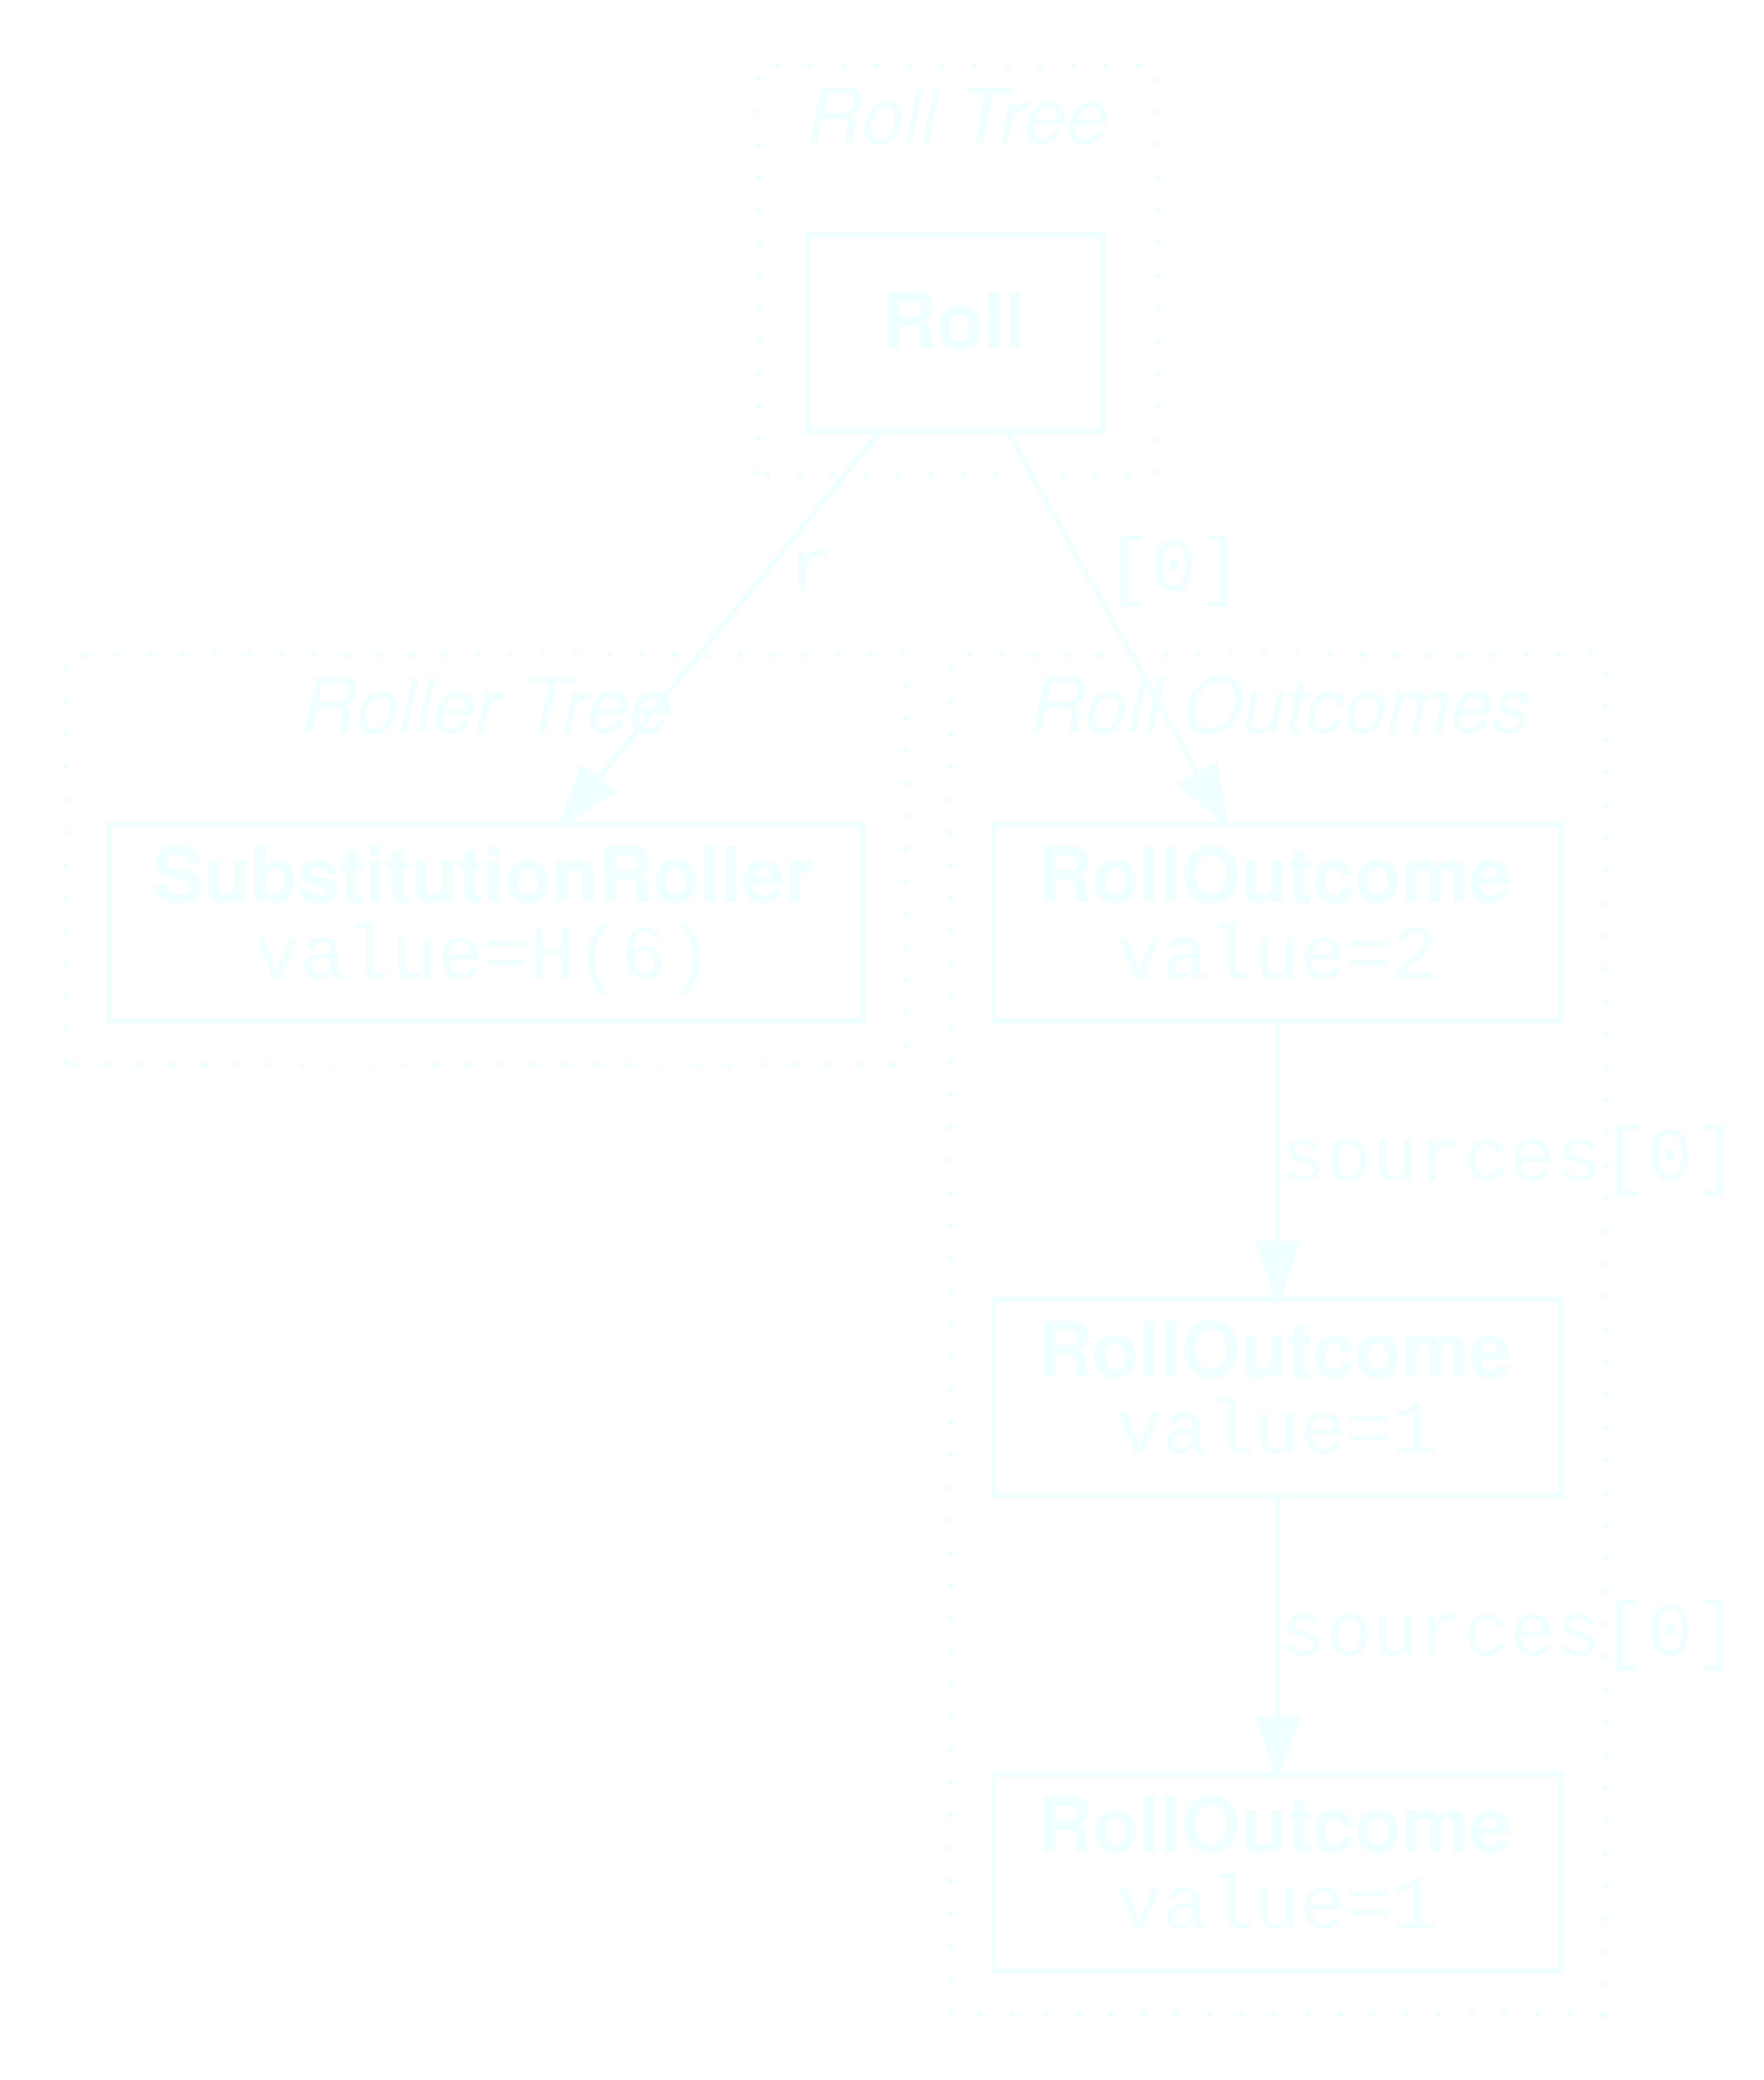
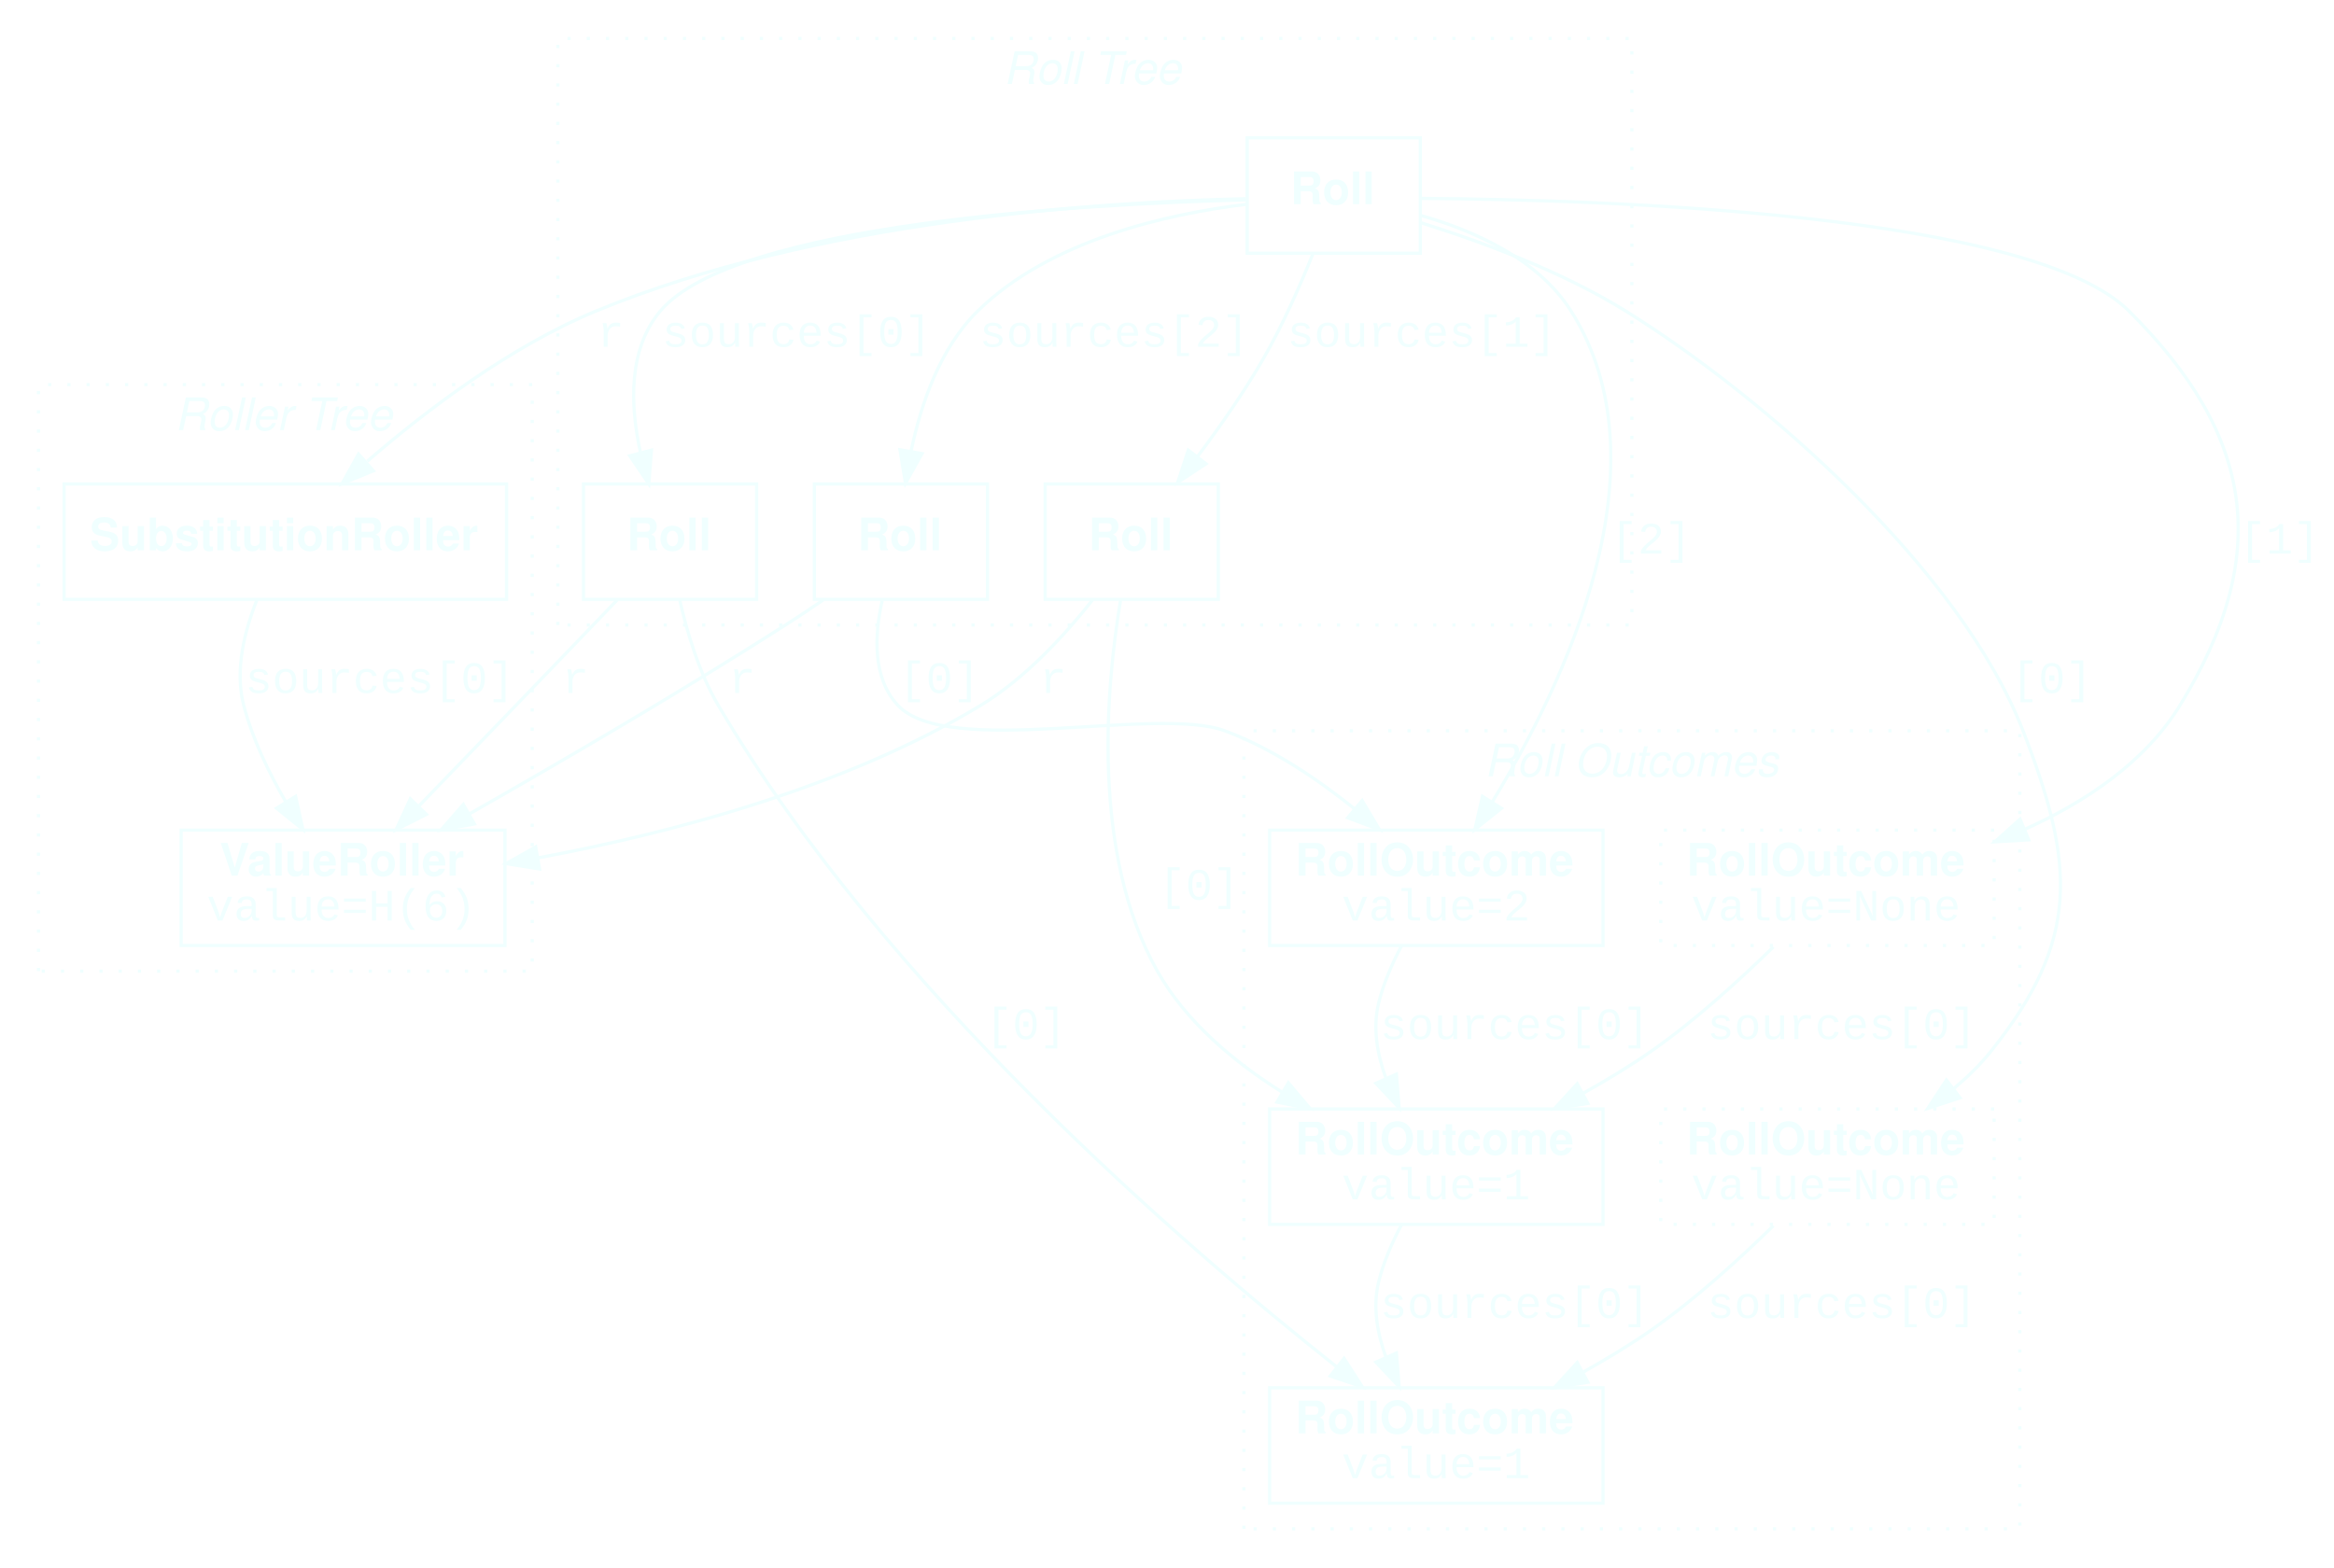
- <svg xmlns="http://www.w3.org/2000/svg" width="323pt" height="381pt" viewBox="0.00 0.00 323.00 381.00">
-   <g id="graph0" class="graph" transform="scale(1 1) rotate(0) translate(4 377)">
+ <svg xmlns="http://www.w3.org/2000/svg" width="728pt" height="489pt" viewBox="0.00 0.00 728.00 489.00">
+   <g id="graph0" class="graph" transform="scale(1 1) rotate(0) translate(4 485)">
+     <g id="clust1" class="cluster">
+       <polygon fill="transparent" stroke="Azure" stroke-dasharray="1,5" points="170,-290 170,-473 505,-473 505,-290 170,-290" />
+       <text text-anchor="start" x="309" y="-458.8" font-family="Helvetica,sans-Serif" font-style="italic" font-size="14.00" fill="Azure">Roll Tree</text>
+     </g>
    <g id="clust2" class="cluster">
-       <polygon fill="transparent" stroke="Azure" stroke-dasharray="1,5" points="8,-182 8,-257 162,-257 162,-182 8,-182" />
-       <text text-anchor="start" x="50.5" y="-242.8" font-family="Helvetica,sans-Serif" font-style="italic" font-size="14.00" fill="Azure">Roller Tree</text>
+       <polygon fill="transparent" stroke="Azure" stroke-dasharray="1,5" points="8,-182 8,-365 162,-365 162,-182 8,-182" />
+       <text text-anchor="start" x="50.5" y="-350.8" font-family="Helvetica,sans-Serif" font-style="italic" font-size="14.00" fill="Azure">Roller Tree</text>
    </g>
    <g id="clust3" class="cluster">
-       <polygon fill="transparent" stroke="Azure" stroke-dasharray="1,5" points="170,-8 170,-257 290,-257 290,-8 170,-8" />
-       <text text-anchor="start" x="184" y="-242.8" font-family="Helvetica,sans-Serif" font-style="italic" font-size="14.00" fill="Azure">Roll Outcomes</text>
-     </g>
-     <g id="clust1" class="cluster">
-       <polygon fill="transparent" stroke="Azure" stroke-dasharray="1,5" points="135,-290 135,-365 208,-365 208,-290 135,-290" />
-       <text text-anchor="start" x="143" y="-350.8" font-family="Helvetica,sans-Serif" font-style="italic" font-size="14.00" fill="Azure">Roll Tree</text>
+       <polygon fill="transparent" stroke="Azure" stroke-dasharray="1,5" points="384,-8 384,-257 626,-257 626,-8 384,-8" />
+       <text text-anchor="start" x="459" y="-242.8" font-family="Helvetica,sans-Serif" font-style="italic" font-size="14.00" fill="Azure">Roll Outcomes</text>
    </g>
    <g id="node1" class="node">
-       <polygon fill="none" stroke="Azure" points="198,-334 144,-334 144,-298 198,-298 198,-334" />
-       <text text-anchor="start" x="157.5" y="-313.3" font-family="Helvetica,sans-Serif" font-weight="bold" font-size="14.00" fill="Azure">Roll</text>
+       <polygon fill="none" stroke="Azure" points="439,-442 385,-442 385,-406 439,-406 439,-442" />
+       <text text-anchor="start" x="398.5" y="-421.3" font-family="Helvetica,sans-Serif" font-weight="bold" font-size="14.00" fill="Azure">Roll</text>
    </g>
    <g id="node2" class="node">
-       <polygon fill="none" stroke="Azure" points="154,-226 16,-226 16,-190 154,-190 154,-226" />
-       <text text-anchor="start" x="24" y="-211.8" font-family="Helvetica,sans-Serif" font-weight="bold" font-size="14.00" fill="Azure">SubstitutionRoller</text>
-       <text text-anchor="start" x="42.5" y="-197.8" font-family="Courier New" font-size="14.00" fill="Azure">value=H(6)</text>
+       <polygon fill="none" stroke="Azure" points="154,-334 16,-334 16,-298 154,-298 154,-334" />
+       <text text-anchor="start" x="24" y="-313.3" font-family="Helvetica,sans-Serif" font-weight="bold" font-size="14.00" fill="Azure">SubstitutionRoller</text>
    </g>
    <g id="edge1" class="edge">
-       <path fill="none" stroke="Azure" d="M157.18,-297.97C143.22,-280.76 121.49,-253.98 105.52,-234.29" />
-       <polygon fill="Azure" stroke="Azure" points="108.09,-231.9 99.07,-226.34 102.65,-236.31 108.09,-231.9" />
-       <text text-anchor="middle" x="144.5" y="-268.8" font-family="Courier New" font-size="14.00" fill="Azure">r</text>
+       <path fill="none" stroke="Azure" d="M384.68,-423C340.43,-422.09 251.07,-416.51 182,-388 155.23,-376.95 128.99,-357.02 110.56,-341.09" />
+       <polygon fill="Azure" stroke="Azure" points="112.47,-338.11 102.67,-334.09 107.83,-343.34 112.47,-338.11" />
+       <text text-anchor="middle" x="186.5" y="-376.8" font-family="Courier New" font-size="14.00" fill="Azure">r</text>
    </g>
    <g id="node3" class="node">
-       <polygon fill="none" stroke="Azure" points="282,-226 178,-226 178,-190 282,-190 282,-226" />
-       <text text-anchor="start" x="186" y="-211.8" font-family="Helvetica,sans-Serif" font-weight="bold" font-size="14.00" fill="Azure">RollOutcome</text>
-       <text text-anchor="start" x="200.5" y="-197.8" font-family="Courier New" font-size="14.00" fill="Azure">value=2</text>
+       <polygon fill="none" stroke="Azure" stroke-dasharray="1,5" points="618,-139 514,-139 514,-103 618,-103 618,-139" />
+       <text text-anchor="start" x="522" y="-124.8" font-family="Helvetica,sans-Serif" font-weight="bold" font-size="14.00" fill="Azure">RollOutcome</text>
+       <text text-anchor="start" x="523.5" y="-110.8" font-family="Courier New" font-size="14.00" fill="Azure">value=None</text>
    </g>
    <g id="edge2" class="edge">
-       <path fill="none" stroke="Azure" d="M180.48,-297.97C189.93,-280.99 204.56,-254.7 215.48,-235.09" />
-       <polygon fill="Azure" stroke="Azure" points="218.54,-236.78 220.35,-226.34 212.43,-233.38 218.54,-236.78" />
-       <text text-anchor="middle" x="211" y="-268.8" font-family="Courier New" font-size="14.00" fill="Azure">[0]</text>
+       <path fill="none" stroke="Azure" d="M439.12,-415.53C457.9,-409.66 483.01,-400.41 503,-388 546.76,-360.84 607.5,-307.13 627,-257 643.19,-215.37 644.91,-191.87 617,-157 613.69,-152.86 609.76,-149.02 605.57,-145.51" />
+       <polygon fill="Azure" stroke="Azure" points="607.36,-142.48 597.29,-139.18 603.11,-148.04 607.36,-142.48" />
+       <text text-anchor="middle" x="636" y="-268.8" font-family="Courier New" font-size="14.00" fill="Azure">[0]</text>
    </g>
    <g id="node4" class="node">
-       <polygon fill="none" stroke="Azure" points="282,-139 178,-139 178,-103 282,-103 282,-139" />
-       <text text-anchor="start" x="186" y="-124.8" font-family="Helvetica,sans-Serif" font-weight="bold" font-size="14.00" fill="Azure">RollOutcome</text>
-       <text text-anchor="start" x="200.5" y="-110.8" font-family="Courier New" font-size="14.00" fill="Azure">value=1</text>
+       <polygon fill="none" stroke="Azure" stroke-dasharray="1,5" points="618,-226 514,-226 514,-190 618,-190 618,-226" />
+       <text text-anchor="start" x="522" y="-211.8" font-family="Helvetica,sans-Serif" font-weight="bold" font-size="14.00" fill="Azure">RollOutcome</text>
+       <text text-anchor="start" x="523.5" y="-197.8" font-family="Courier New" font-size="14.00" fill="Azure">value=None</text>
    </g>
    <g id="edge3" class="edge">
-       <path fill="none" stroke="Azure" d="M230,-189.8C230,-178.16 230,-162.55 230,-149.24" />
-       <polygon fill="Azure" stroke="Azure" points="233.5,-149.18 230,-139.18 226.5,-149.18 233.5,-149.18" />
-       <text text-anchor="middle" x="272.5" y="-160.8" font-family="Courier New" font-size="14.00" fill="Azure">sources[0]</text>
+       <path fill="none" stroke="Azure" d="M439.28,-423.1C497.14,-422.7 629.38,-418.41 660,-388 699.11,-349.15 704.81,-312 676,-265 665.03,-247.1 646.34,-234.7 627.46,-226.21" />
+       <polygon fill="Azure" stroke="Azure" points="628.78,-222.97 618.2,-222.35 626.08,-229.43 628.78,-222.97" />
+       <text text-anchor="middle" x="707" y="-312.3" font-family="Courier New" font-size="14.00" fill="Azure">[1]</text>
    </g>
    <g id="node5" class="node">
-       <polygon fill="none" stroke="Azure" points="282,-52 178,-52 178,-16 282,-16 282,-52" />
-       <text text-anchor="start" x="186" y="-37.8" font-family="Helvetica,sans-Serif" font-weight="bold" font-size="14.00" fill="Azure">RollOutcome</text>
-       <text text-anchor="start" x="200.5" y="-23.8" font-family="Courier New" font-size="14.00" fill="Azure">value=1</text>
+       <polygon fill="none" stroke="Azure" points="496,-226 392,-226 392,-190 496,-190 496,-226" />
+       <text text-anchor="start" x="400" y="-211.8" font-family="Helvetica,sans-Serif" font-weight="bold" font-size="14.00" fill="Azure">RollOutcome</text>
+       <text text-anchor="start" x="414.5" y="-197.8" font-family="Courier New" font-size="14.00" fill="Azure">value=2</text>
    </g>
    <g id="edge4" class="edge">
-       <path fill="none" stroke="Azure" d="M230,-102.8C230,-91.16 230,-75.55 230,-62.24" />
-       <polygon fill="Azure" stroke="Azure" points="233.5,-62.18 230,-52.18 226.5,-62.18 233.5,-62.18" />
-       <text text-anchor="middle" x="272.5" y="-73.8" font-family="Courier New" font-size="14.00" fill="Azure">sources[0]</text>
+       <path fill="none" stroke="Azure" d="M439.09,-417.8C455.72,-413.06 475.74,-404.21 486,-388 516.54,-339.77 483.91,-271.57 461.47,-234.83" />
+       <polygon fill="Azure" stroke="Azure" points="464.32,-232.8 456.03,-226.21 458.4,-236.53 464.32,-232.8" />
+       <text text-anchor="middle" x="511" y="-312.3" font-family="Courier New" font-size="14.00" fill="Azure">[2]</text>
+     </g>
+     <g id="node6" class="node">
+       <polygon fill="none" stroke="Azure" points="232,-334 178,-334 178,-298 232,-298 232,-334" />
+       <text text-anchor="start" x="191.5" y="-313.3" font-family="Helvetica,sans-Serif" font-weight="bold" font-size="14.00" fill="Azure">Roll</text>
+     </g>
+     <g id="edge11" class="edge">
+       <path fill="none" stroke="Azure" d="M384.69,-422.64C333.26,-421.32 225.11,-415.29 202,-388 191.93,-376.11 192.52,-358.66 195.72,-344.04" />
+       <polygon fill="Azure" stroke="Azure" points="199.2,-344.57 198.38,-334.01 192.43,-342.78 199.2,-344.57" />
+       <text text-anchor="middle" x="244.5" y="-376.8" font-family="Courier New" font-size="14.00" fill="Azure">sources[0]</text>
+     </g>
+     <g id="node9" class="node">
+       <polygon fill="none" stroke="Azure" points="376,-334 322,-334 322,-298 376,-298 376,-334" />
+       <text text-anchor="start" x="335.5" y="-313.3" font-family="Helvetica,sans-Serif" font-weight="bold" font-size="14.00" fill="Azure">Roll</text>
+     </g>
+     <g id="edge12" class="edge">
+       <path fill="none" stroke="Azure" d="M405.55,-405.89C401.57,-396.01 396.07,-383.51 390,-373 384.01,-362.61 376.48,-351.84 369.51,-342.54" />
+       <polygon fill="Azure" stroke="Azure" points="372.19,-340.29 363.33,-334.48 366.64,-344.55 372.19,-340.29" />
+       <text text-anchor="middle" x="439.5" y="-376.8" font-family="Courier New" font-size="14.00" fill="Azure">sources[1]</text>
+     </g>
+     <g id="node11" class="node">
+       <polygon fill="none" stroke="Azure" points="304,-334 250,-334 250,-298 304,-298 304,-334" />
+       <text text-anchor="start" x="263.5" y="-313.3" font-family="Helvetica,sans-Serif" font-weight="bold" font-size="14.00" fill="Azure">Roll</text>
+     </g>
+     <g id="edge13" class="edge">
+       <path fill="none" stroke="Azure" d="M384.73,-421.25C359.81,-418.23 323.52,-410.06 301,-388 289.26,-376.5 283.26,-359.06 280.2,-344.34" />
+       <polygon fill="Azure" stroke="Azure" points="283.6,-343.48 278.44,-334.23 276.7,-344.68 283.6,-343.48" />
+       <text text-anchor="middle" x="343.5" y="-376.8" font-family="Courier New" font-size="14.00" fill="Azure">sources[2]</text>
+     </g>
+     <g id="node7" class="node">
+       <polygon fill="none" stroke="Azure" points="153.5,-226 52.5,-226 52.5,-190 153.5,-190 153.5,-226" />
+       <text text-anchor="start" x="64.5" y="-211.8" font-family="Helvetica,sans-Serif" font-weight="bold" font-size="14.00" fill="Azure">ValueRoller</text>
+       <text text-anchor="start" x="60.5" y="-197.8" font-family="Courier New" font-size="14.00" fill="Azure">value=H(6)</text>
+     </g>
+     <g id="edge14" class="edge">
+       <path fill="none" stroke="Azure" d="M76.16,-297.88C72.28,-288.23 69.17,-275.94 72,-265 74.71,-254.51 79.85,-243.89 85.18,-234.75" />
+       <polygon fill="Azure" stroke="Azure" points="88.2,-236.52 90.49,-226.18 82.25,-232.84 88.2,-236.52" />
+       <text text-anchor="middle" x="114.5" y="-268.8" font-family="Courier New" font-size="14.00" fill="Azure">sources[0]</text>
+     </g>
+     <g id="node8" class="node">
+       <polygon fill="none" stroke="Azure" points="496,-52 392,-52 392,-16 496,-16 496,-52" />
+       <text text-anchor="start" x="400" y="-37.8" font-family="Helvetica,sans-Serif" font-weight="bold" font-size="14.00" fill="Azure">RollOutcome</text>
+       <text text-anchor="start" x="414.5" y="-23.8" font-family="Courier New" font-size="14.00" fill="Azure">value=1</text>
+     </g>
+     <g id="edge15" class="edge">
+       <path fill="none" stroke="Azure" d="M549.14,-102.57C538.72,-92.35 524.75,-79.6 511,-70 504.42,-65.4 497.16,-61.01 489.92,-56.97" />
+       <polygon fill="Azure" stroke="Azure" points="491.27,-53.73 480.81,-52.07 487.96,-59.89 491.27,-53.73" />
+       <text text-anchor="middle" x="570.5" y="-73.8" font-family="Courier New" font-size="14.00" fill="Azure">sources[0]</text>
+     </g>
+     <g id="node10" class="node">
+       <polygon fill="none" stroke="Azure" points="496,-139 392,-139 392,-103 496,-103 496,-139" />
+       <text text-anchor="start" x="400" y="-124.8" font-family="Helvetica,sans-Serif" font-weight="bold" font-size="14.00" fill="Azure">RollOutcome</text>
+       <text text-anchor="start" x="414.5" y="-110.8" font-family="Courier New" font-size="14.00" fill="Azure">value=1</text>
+     </g>
+     <g id="edge16" class="edge">
+       <path fill="none" stroke="Azure" d="M549.14,-189.57C538.72,-179.35 524.75,-166.6 511,-157 504.42,-152.4 497.16,-148.01 489.92,-143.97" />
+       <polygon fill="Azure" stroke="Azure" points="491.27,-140.73 480.81,-139.07 487.96,-146.89 491.27,-140.73" />
+       <text text-anchor="middle" x="570.5" y="-160.8" font-family="Courier New" font-size="14.00" fill="Azure">sources[0]</text>
+     </g>
+     <g id="edge17" class="edge">
+       <path fill="none" stroke="Azure" d="M433.12,-189.83C430.22,-184.35 427.48,-178.11 426,-172 424.13,-164.27 425.56,-156.07 428.28,-148.6" />
+       <polygon fill="Azure" stroke="Azure" points="431.55,-149.86 432.43,-139.3 425.16,-147.01 431.55,-149.86" />
+       <text text-anchor="middle" x="468.5" y="-160.8" font-family="Courier New" font-size="14.00" fill="Azure">sources[0]</text>
+     </g>
+     <g id="edge5" class="edge">
+       <path fill="none" stroke="Azure" d="M188.57,-297.87C179.3,-288.21 167.51,-275.93 157,-265 147.1,-254.71 136.16,-243.37 126.74,-233.6" />
+       <polygon fill="Azure" stroke="Azure" points="129.02,-230.91 119.55,-226.15 123.98,-235.77 129.02,-230.91" />
+       <text text-anchor="middle" x="175.5" y="-268.8" font-family="Courier New" font-size="14.00" fill="Azure">r</text>
+     </g>
+     <g id="edge6" class="edge">
+       <path fill="none" stroke="Azure" d="M207.98,-297.97C210.25,-287.89 214.03,-275.15 220,-265 271.97,-176.67 364.84,-96.58 413.04,-58.45" />
+       <polygon fill="Azure" stroke="Azure" points="415.23,-61.19 420.95,-52.27 410.92,-55.68 415.23,-61.19" />
+       <text text-anchor="middle" x="316" y="-160.8" font-family="Courier New" font-size="14.00" fill="Azure">[0]</text>
+     </g>
+     <g id="edge7" class="edge">
+       <path fill="none" stroke="Azure" d="M336.83,-297.88C328.25,-286.99 315.85,-273.4 302,-265 259.62,-239.29 205.05,-225.02 163.77,-217.33" />
+       <polygon fill="Azure" stroke="Azure" points="164.31,-213.87 153.85,-215.56 163.08,-220.76 164.31,-213.87" />
+       <text text-anchor="middle" x="324.5" y="-268.8" font-family="Courier New" font-size="14.00" fill="Azure">r</text>
+     </g>
+     <g id="edge8" class="edge">
+       <path fill="none" stroke="Azure" d="M345.51,-297.72C341.05,-270.99 336.2,-218.87 357,-182 365.89,-166.24 380.85,-153.71 395.87,-144.27" />
+       <polygon fill="Azure" stroke="Azure" points="397.85,-147.17 404.69,-139.07 394.29,-141.14 397.85,-147.17" />
+       <text text-anchor="middle" x="370" y="-204.3" font-family="Courier New" font-size="14.00" fill="Azure">[0]</text>
+     </g>
+     <g id="edge18" class="edge">
+       <path fill="none" stroke="Azure" d="M433.12,-102.83C430.22,-97.35 427.48,-91.11 426,-85 424.13,-77.27 425.56,-69.07 428.28,-61.6" />
+       <polygon fill="Azure" stroke="Azure" points="431.55,-62.86 432.43,-52.3 425.16,-60.01 431.55,-62.86" />
+       <text text-anchor="middle" x="468.5" y="-73.8" font-family="Courier New" font-size="14.00" fill="Azure">sources[0]</text>
+     </g>
+     <g id="edge10" class="edge">
+       <path fill="none" stroke="Azure" d="M271.15,-297.58C268.75,-286.84 268.1,-273.54 276,-265 291.44,-248.31 356.67,-264.87 378,-257 392.65,-251.59 406.93,-241.94 418.43,-232.7" />
+       <polygon fill="Azure" stroke="Azure" points="420.87,-235.23 426.28,-226.12 416.37,-229.86 420.87,-235.23" />
+       <text text-anchor="middle" x="289" y="-268.8" font-family="Courier New" font-size="14.00" fill="Azure">[0]</text>
+     </g>
+     <g id="edge9" class="edge">
+       <path fill="none" stroke="Azure" d="M252.77,-297.8C248.87,-295.14 244.85,-292.46 241,-290 208.41,-269.16 170.44,-247.02 142.59,-231.17" />
+       <polygon fill="Azure" stroke="Azure" points="143.98,-227.93 133.55,-226.04 140.52,-234.02 143.98,-227.93" />
+       <text text-anchor="middle" x="227.5" y="-268.8" font-family="Courier New" font-size="14.00" fill="Azure">r</text>
    </g>
  </g>
</svg>
